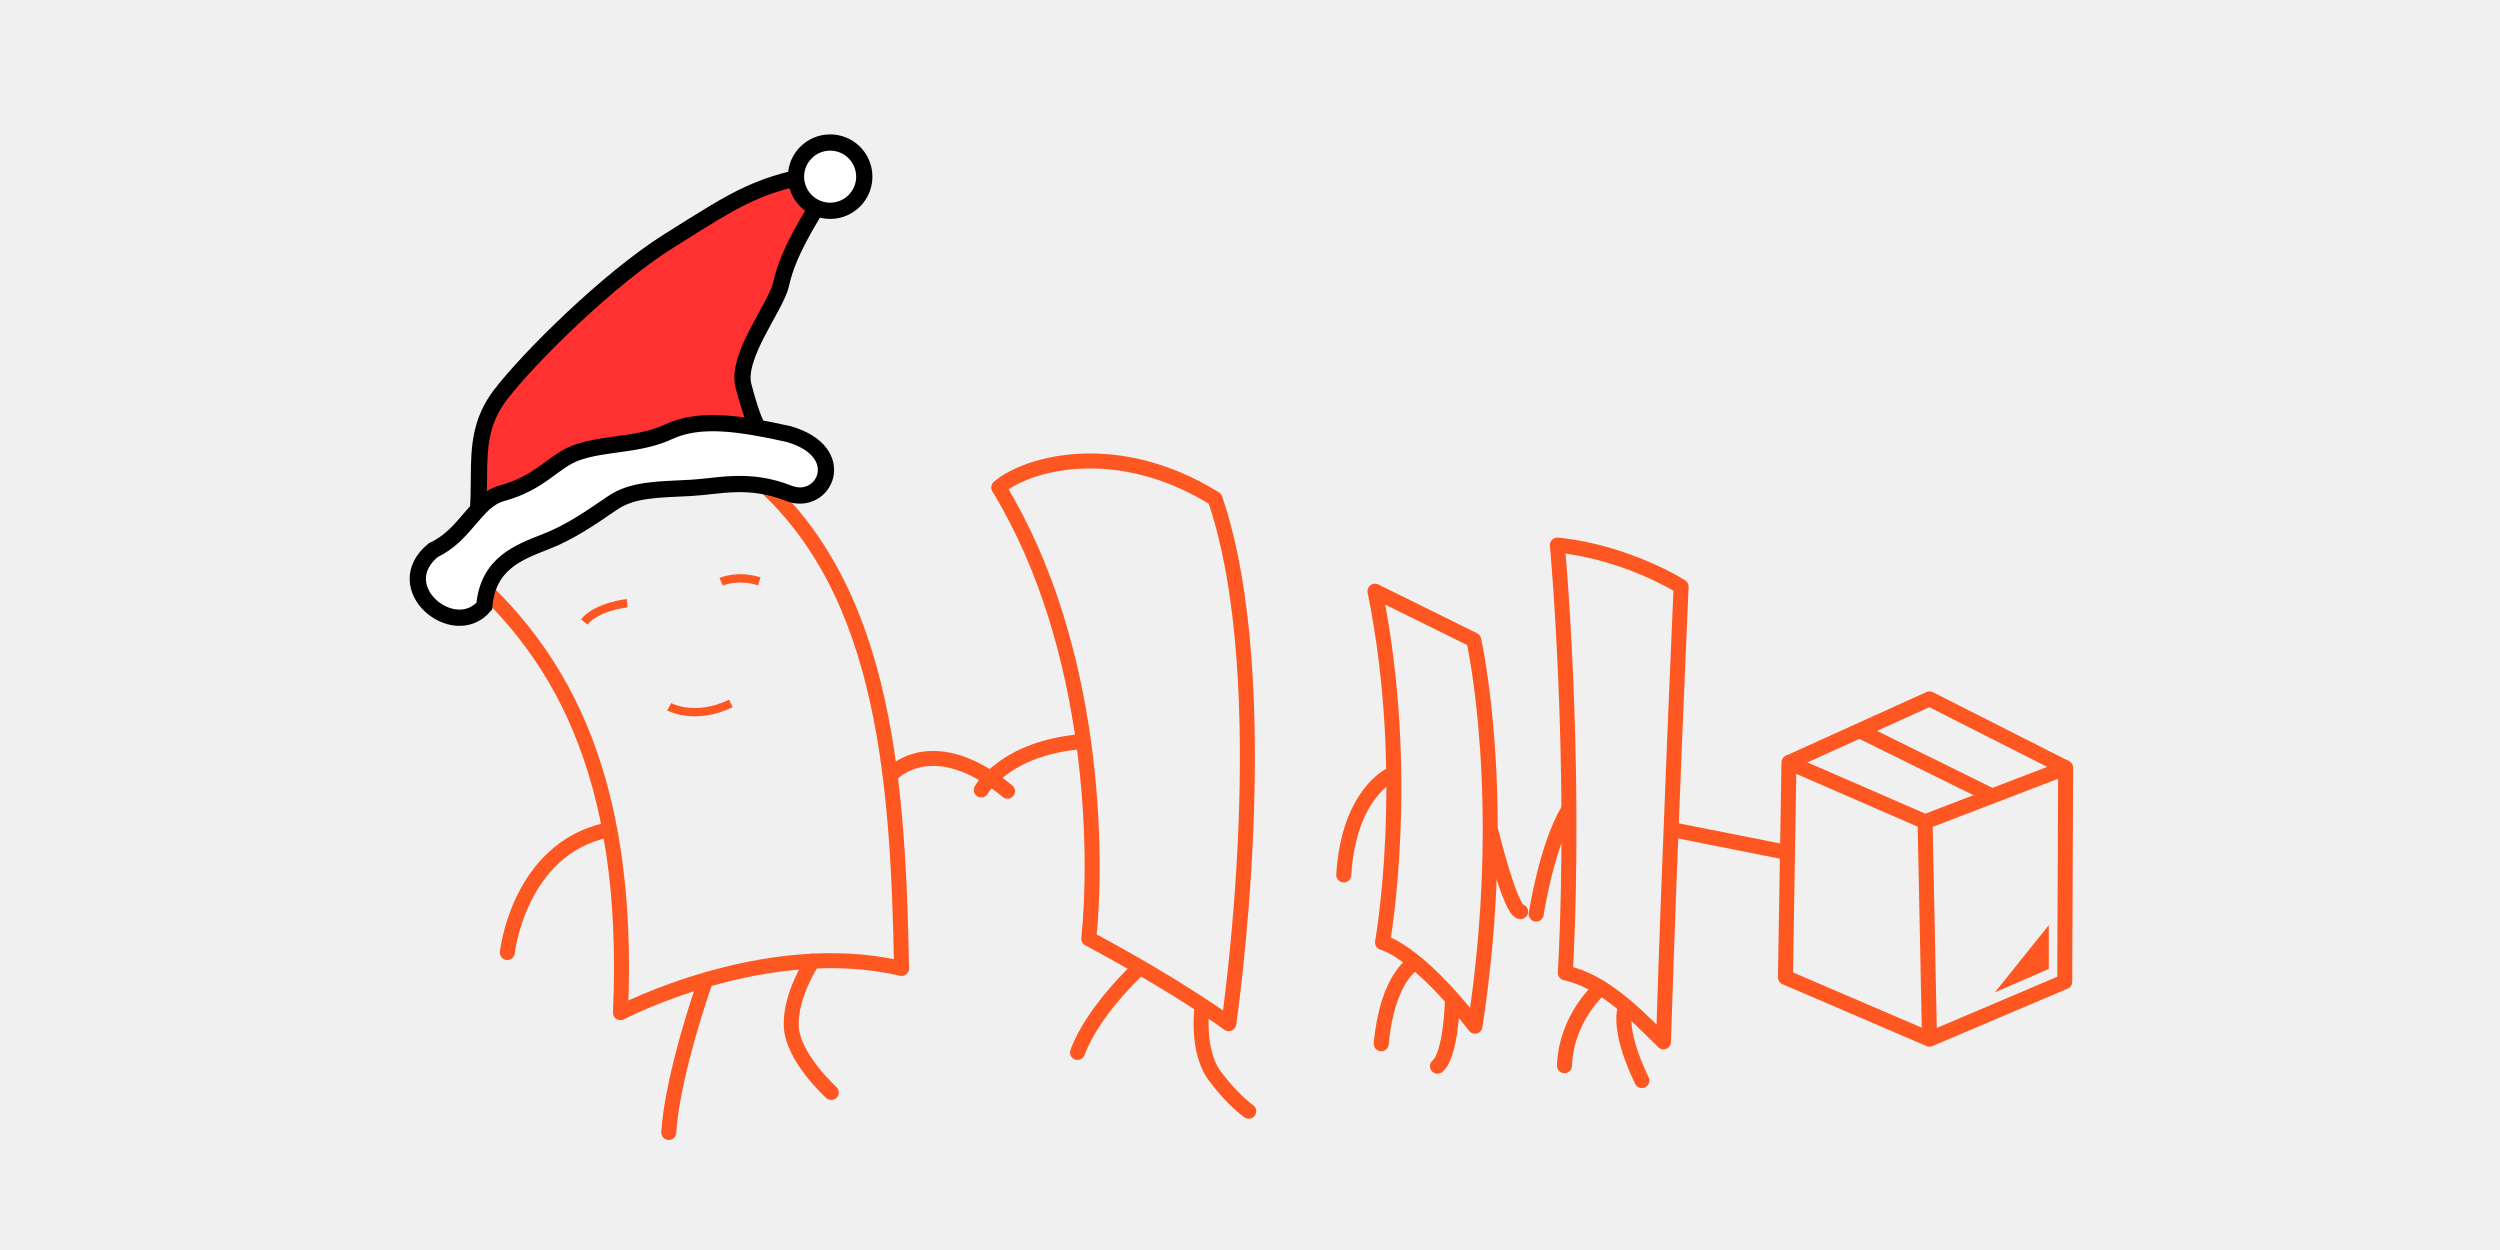
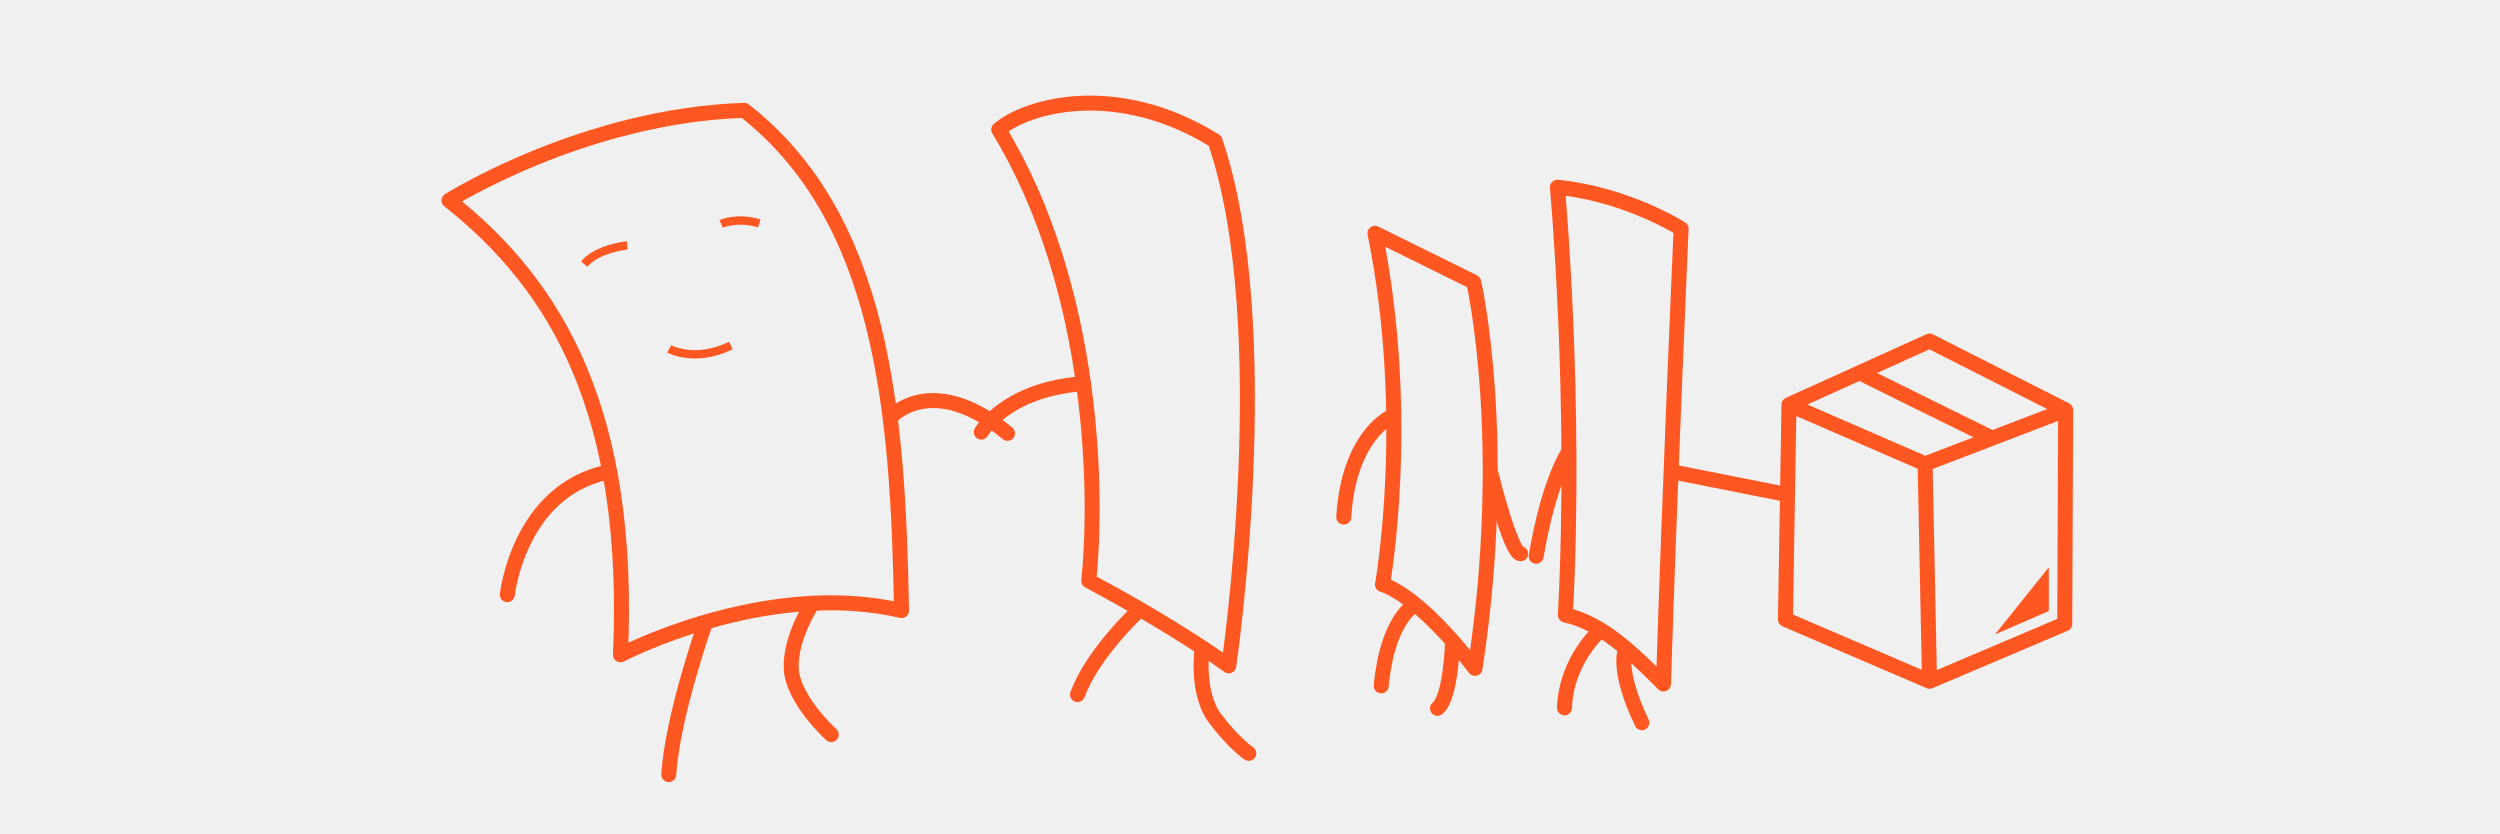
- <svg xmlns="http://www.w3.org/2000/svg" width="300" height="150" viewBox="0 0 79.375 39.688">
-   <g transform="translate(0 -257.312)">
-     <path d="M14.256 275.04s4.266-2.694 9.373-2.863c4.378 3.424 4.883 9.486 4.995 15.884-4.321-1.01-8.924 1.403-8.924 1.403.337-7.633-1.964-11.674-5.444-14.424z" fill="none" stroke="#ff5722" stroke-width=".476" stroke-linejoin="round" />
-     <path d="M16.108 287.556s.351-3.27 3.157-3.887M22.381 288.496s-1.03 2.906-1.148 4.772M25.797 287.83s-.715 1.072-.675 2.064c.04.993 1.27 2.104 1.27 2.104M28.335 281.868s1.311-1.38 3.653.565M31.155 282.393s.76-1.335 3.181-1.533" fill="none" stroke="#ff5722" stroke-width=".476" stroke-linecap="round" stroke-linejoin="round" />
-     <path d="M31.71 272.79c3.096 5.08 3.135 11.707 2.858 14.326 2.897 1.548 4.445 2.699 4.445 2.699s1.587-10.755-.437-16.669c-3.135-1.944-5.993-1.111-6.866-.357z" fill="none" stroke="#ff5722" stroke-width=".476" stroke-linejoin="round" />
-     <path d="M36.145 288.069s-1.458 1.35-1.934 2.659M38.16 289.339s-.18 1.35.416 2.143c.595.794 1.072 1.111 1.072 1.111" fill="none" stroke="#ff5722" stroke-width=".476" stroke-linecap="round" stroke-linejoin="round" />
-     <path d="M43.656 276.083l3.135 1.548s1.151 5.04.04 12.263c-1.865-2.42-2.937-2.659-2.937-2.659s.953-5.278-.238-11.152z" fill="none" stroke="#ff5722" stroke-width=".476" stroke-linejoin="round" />
-     <path d="M44.152 281.917s-1.33.596-1.488 3.175M47.347 283.743s.617 2.514.934 2.514M44.914 287.882s-.861.425-1.06 2.568M46.117 289.06s-.04 1.747-.477 2.104M48.774 286.335s.323-2.147 1.024-3.311" fill="none" stroke="#ff5722" stroke-width=".476" stroke-linecap="round" stroke-linejoin="round" />
-     <path d="M49.447 274.619s.618 6.707.253 13.582c1.15.253 2.105 1.18 3.115 2.19.196-6.259.561-14.453.561-14.453s-1.712-1.095-3.929-1.32z" fill="none" stroke="#ff5722" stroke-width=".476" stroke-linejoin="round" />
-     <path d="M50.822 288.679s-1.094.926-1.15 2.47M51.615 289.282s-.315.608.514 2.339" fill="none" stroke="#ff5722" stroke-width=".476" stroke-linecap="round" stroke-linejoin="round" />
-     <path d="M52.955 283.627l3.677.73M56.8 281.522l-.112 6.82 4.574 1.964 4.294-1.824.028-6.791-4.462 1.712zM61.122 283.403l.14 6.903" fill="none" stroke="#ff5722" stroke-width=".476" stroke-linejoin="round" />
-     <path d="M56.8 281.522l4.462-2.02 4.322 2.189M59.045 280.512l4.153 2.049" fill="none" stroke="#ff5722" stroke-width=".476" stroke-linejoin="round" />
-     <path d="M63.339 288.819l1.711-.744v-1.389z" fill="#ff5722" />
-     <path d="M18.55 277.06c.397-.496 1.365-.596 1.365-.596M22.897 275.783s.515-.232 1.21-.013M21.246 279.752s.81.45 1.96-.106" fill="none" stroke="#ff5722" stroke-width=".265" />
-     <path d="M14.698 275.432c1.046-2.28-.09-3.915 1.195-5.59.88-1.148 3.4-3.662 5.346-4.883 2.28-1.431 2.81-1.807 5.155-2.22-.446.95-.08.513-.6 1.379-.68 1.133-.888 1.73-.996 2.222-.154.703-1.44 2.278-1.193 3.224.24.919.563 1.976 1.491 2.68-5.229-1.226-7.507.632-10.398 3.188z" fill="#ff3131" stroke="#000" stroke-width=".516" />
-     <path d="M15.377 276.555c-.965 1.135-3.065-.591-1.62-1.777 1.033-.475 1.334-1.574 2.178-1.805 1.252-.342 1.627-1.026 2.382-1.293.889-.314 1.968-.217 2.925-.665.995-.466 2.314-.25 3.802.08 1.973.573 1.119 2.32 0 1.88-1.277-.504-2.218-.22-3.107-.173-1.07.057-1.852.042-2.5.485-.671.459-1.331.92-2.113 1.224-.853.333-1.836.69-1.947 2.044z" fill="#fff" stroke="#000" stroke-width=".516" />
-     <circle r="1.084" cy="262.921" cx="26.357" fill="#fff" stroke="#000" stroke-width=".516" stroke-linecap="round" stroke-linejoin="round" />
-   </g>
+ <svg xmlns="http://www.w3.org/2000/svg" viewBox="0 0 79.375 26.458" height="100" width="300">
+   <path d="M14.256 6.365s4.266-2.694 9.373-2.862c4.378 3.423 4.883 9.485 4.995 15.883-4.321-1.01-8.924 1.404-8.924 1.404.337-7.634-1.964-11.675-5.444-14.425z" fill="none" stroke="#ff5722" stroke-width=".476" stroke-linejoin="round" />
+   <path d="M16.108 18.881s.351-3.27 3.157-3.886M22.381 19.821s-1.03 2.907-1.148 4.772M25.797 19.156s-.715 1.071-.675 2.064c.04.992 1.27 2.103 1.27 2.103M28.335 13.193s1.311-1.38 3.653.565M31.155 13.719s.76-1.336 3.181-1.534" fill="none" stroke="#ff5722" stroke-width=".476" stroke-linecap="round" stroke-linejoin="round" />
+   <path d="M31.71 4.114c3.096 5.08 3.135 11.708 2.858 14.327 2.897 1.548 4.445 2.7 4.445 2.7s1.587-10.756-.437-16.67c-3.135-1.944-5.993-1.11-6.866-.357z" fill="none" stroke="#ff5722" stroke-width=".476" stroke-linejoin="round" />
+   <path d="M36.145 19.394s-1.458 1.35-1.934 2.659M38.16 20.664s-.18 1.35.416 2.143c.595.794 1.072 1.111 1.072 1.111" fill="none" stroke="#ff5722" stroke-width=".476" stroke-linecap="round" stroke-linejoin="round" />
+   <path d="M43.656 7.408l3.135 1.548s1.151 5.04.04 12.264c-1.865-2.421-2.937-2.66-2.937-2.66s.953-5.278-.238-11.152z" fill="none" stroke="#ff5722" stroke-width=".476" stroke-linejoin="round" />
+   <path d="M44.152 13.242s-1.33.596-1.488 3.175M47.347 15.068s.617 2.514.934 2.514M44.914 19.208s-.861.424-1.06 2.567M46.117 20.386s-.04 1.746-.477 2.104M48.774 17.66s.323-2.146 1.024-3.31" fill="none" stroke="#ff5722" stroke-width=".476" stroke-linecap="round" stroke-linejoin="round" />
+   <path d="M49.447 5.944s.618 6.707.253 13.583c1.15.252 2.105 1.178 3.115 2.189.196-6.258.561-14.453.561-14.453s-1.712-1.094-3.929-1.319z" fill="none" stroke="#ff5722" stroke-width=".476" stroke-linejoin="round" />
+   <path d="M50.822 20.004s-1.094.926-1.15 2.47M51.615 20.607s-.315.608.514 2.339" fill="none" stroke="#ff5722" stroke-width=".476" stroke-linejoin="round" stroke-linecap="round" />
+   <path d="M52.955 14.952l3.677.73M56.8 12.848l-.112 6.819 4.574 1.964 4.294-1.824.028-6.79-4.462 1.71zM61.122 14.728l.14 6.903M56.8 12.848l4.462-2.02 4.322 2.188M59.045 11.837l4.153 2.049" fill="none" stroke="#ff5722" stroke-width=".476" stroke-linejoin="round" />
+   <path d="M63.339 20.144l1.711-.744v-1.389z" fill="#ff5722" />
+   <path d="M18.55 8.386c.397-.496 1.365-.596 1.365-.596M22.897 7.108s.515-.232 1.21-.013M21.246 11.077s.81.45 1.96-.106" fill="none" stroke="#ff5722" stroke-width=".265" />
</svg>
